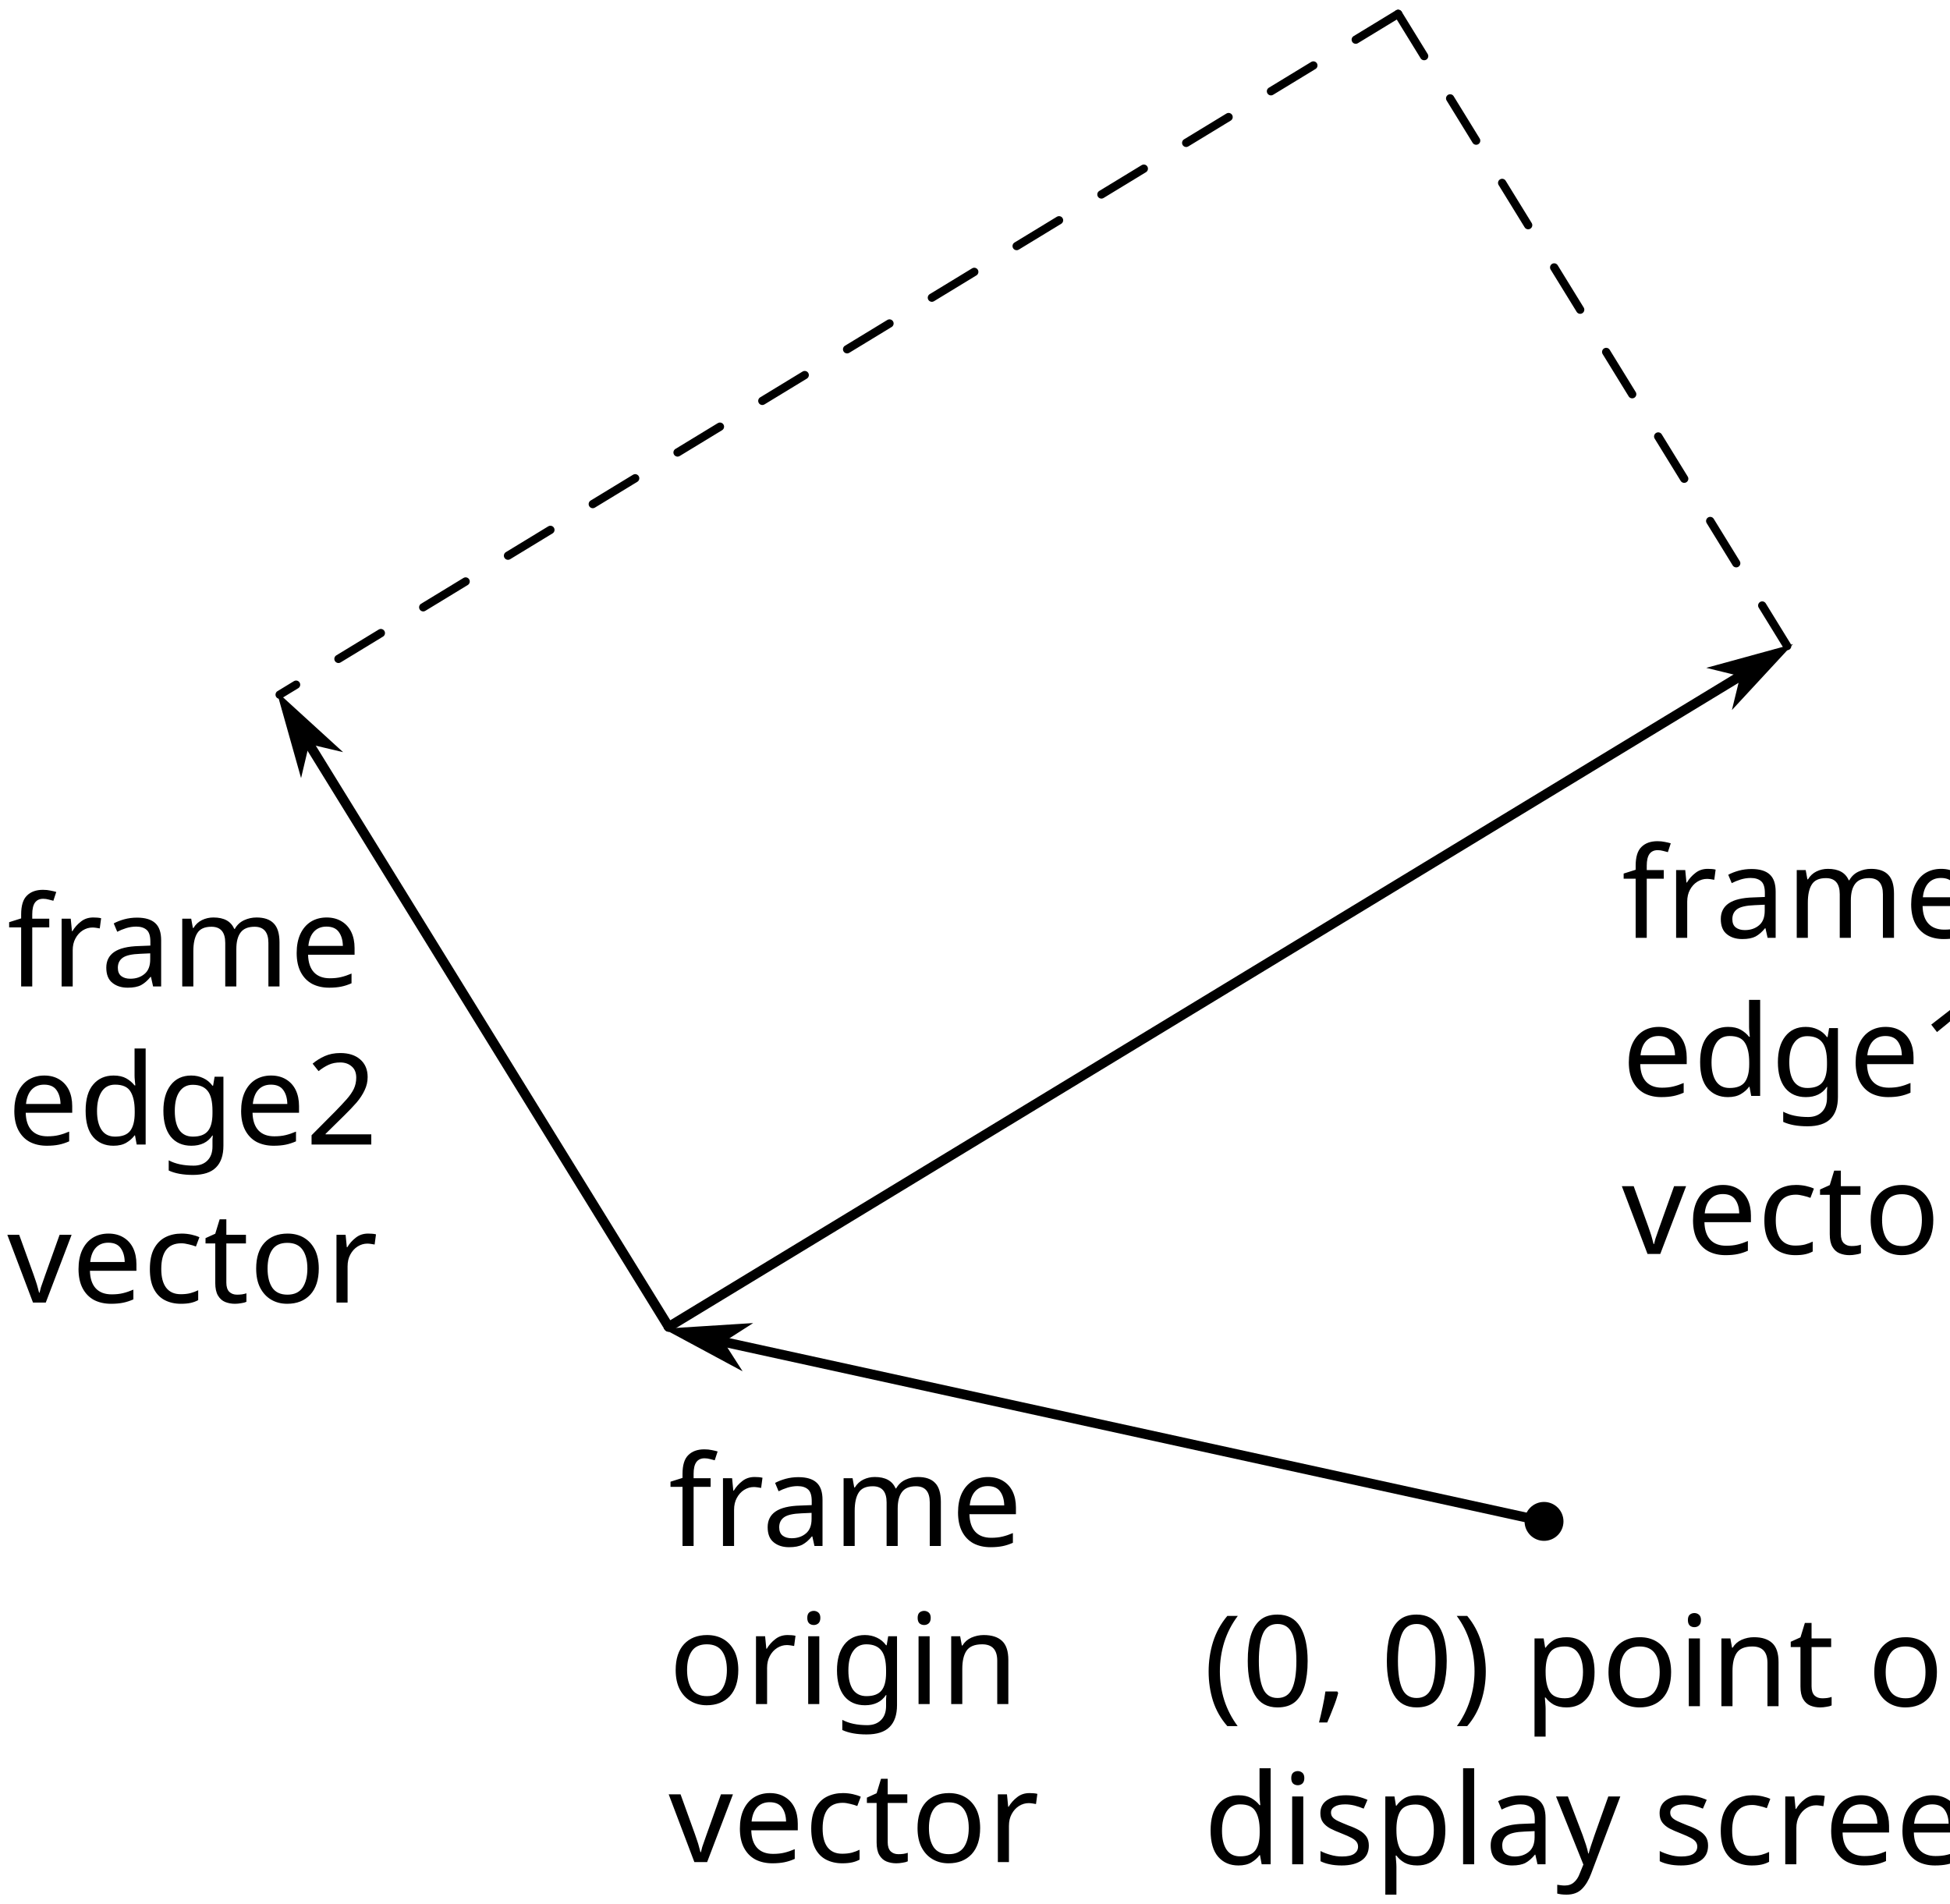
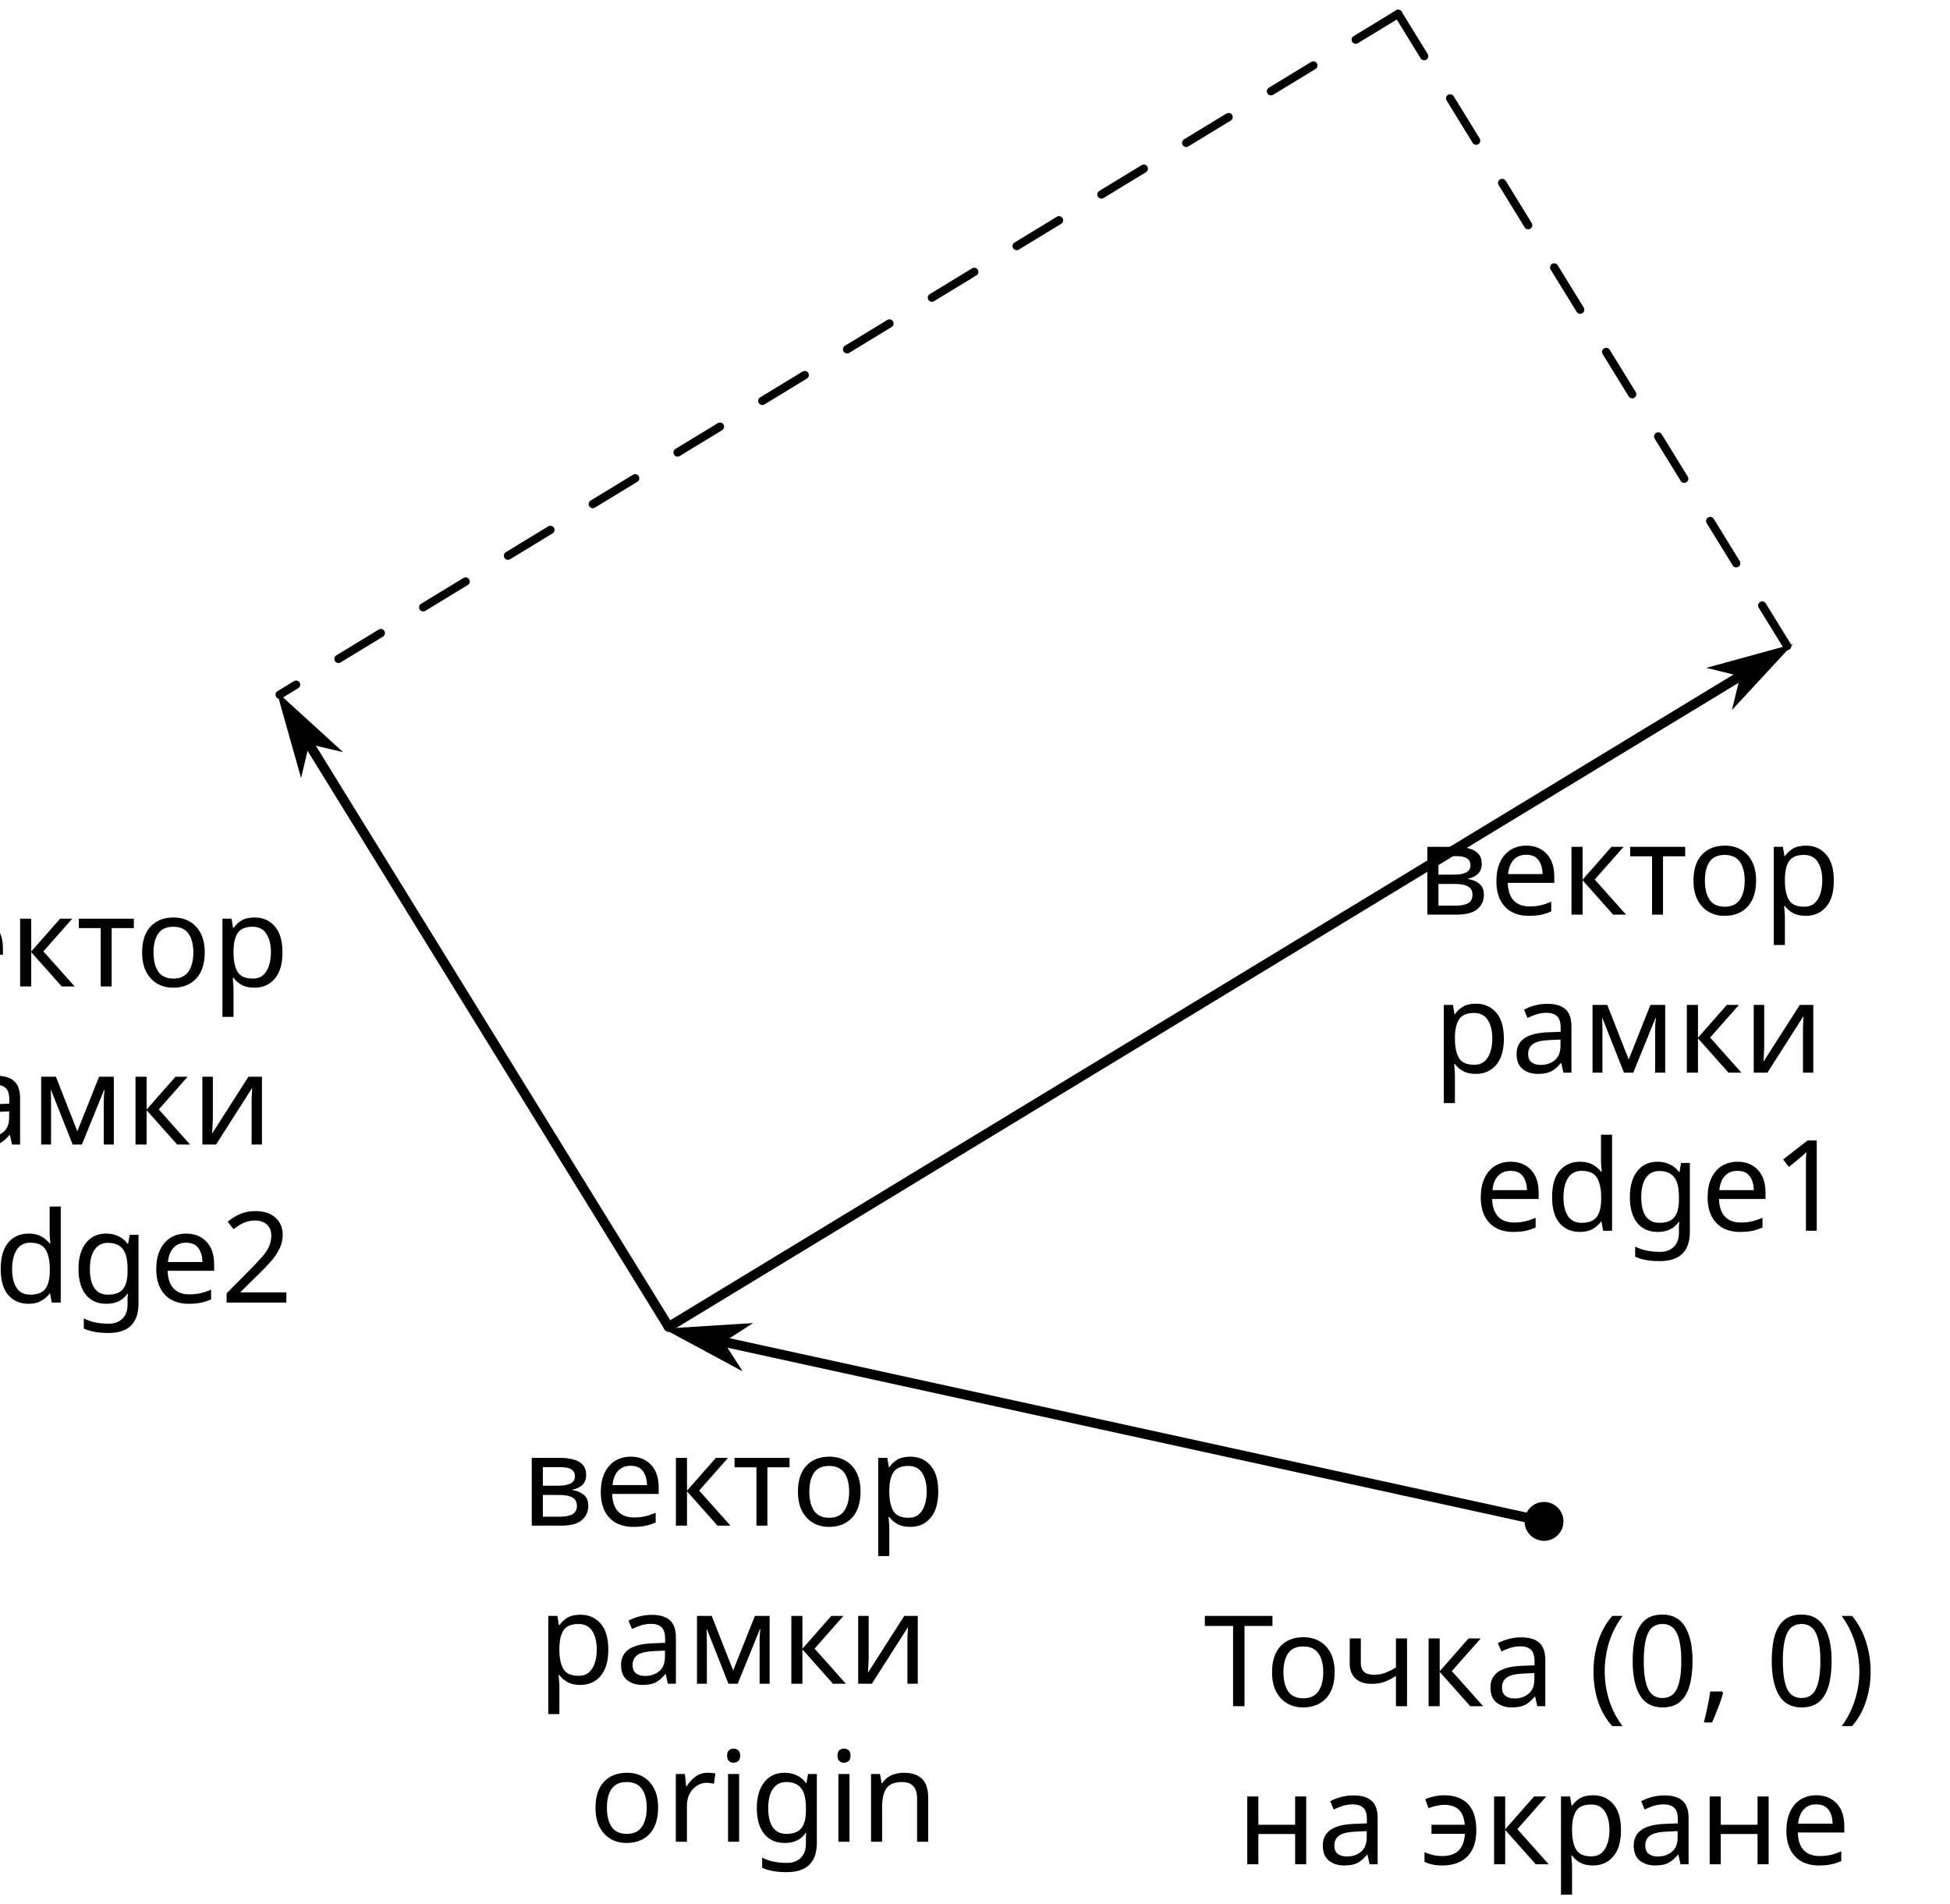
<svg xmlns="http://www.w3.org/2000/svg" width="200.495" height="195.756" id="svg2" version="1.1" style="display:inline">
  <defs id="defs4">
    <marker orient="auto" refY="0" refX="0" id="Arrow1Mend" style="overflow:visible">
      <path id="path3843" d="M 0,0 5,-5 -12.5,0 5,5 0,0 z" style="fill-rule:evenodd;stroke:#000000;stroke-width:1pt;marker-start:none" transform="matrix(-0.4,0,0,-0.4,-4,0)" />
    </marker>
    <marker orient="auto" refY="0" refX="0" id="Arrow1Lstart" style="overflow:visible">
      <path id="path3834" d="M 0,0 5,-5 -12.5,0 5,5 0,0 z" style="fill-rule:evenodd;stroke:#000000;stroke-width:1pt;marker-start:none" transform="matrix(0.8,0,0,0.8,10,0)" />
    </marker>
    <marker orient="auto" refY="0" refX="0" id="Arrow1Lend" style="overflow:visible">
      <path id="path3837" d="M 0,0 5,-5 -12.5,0 5,5 0,0 z" style="fill-rule:evenodd;stroke:#000000;stroke-width:1pt;marker-start:none" transform="matrix(-0.8,0,0,-0.8,-10,0)" />
    </marker>
    <marker orient="auto" refY="0" refX="0" id="Arrow1Mstart" style="overflow:visible">
      <path id="path3840" d="M 0,0 5,-5 -12.5,0 5,5 0,0 z" style="fill-rule:evenodd;stroke:#000000;stroke-width:1pt;marker-start:none" transform="matrix(0.4,0,0,0.4,4,0)" />
    </marker>
    <marker orient="auto" refY="0" refX="0" id="Arrow1Lstart-3" style="overflow:visible">
      <path id="path3834-7" d="M 0,0 5,-5 -12.5,0 5,5 0,0 z" style="fill-rule:evenodd;stroke:#000000;stroke-width:1pt;marker-start:none" transform="matrix(0.8,0,0,0.8,10,0)" />
    </marker>
    <marker orient="auto" refY="0" refX="0" id="Arrow1Lstart-6" style="overflow:visible">
      <path id="path3834-4" d="M 0,0 5,-5 -12.5,0 5,5 0,0 z" style="fill-rule:evenodd;stroke:#000000;stroke-width:1pt;marker-start:none" transform="matrix(0.8,0,0,0.8,10,0)" />
    </marker>
    <marker orient="auto" refY="0" refX="0" id="Arrow1Lstart-9" style="overflow:visible">
      <path id="path3834-6" d="M 0,0 5,-5 -12.5,0 5,5 0,0 z" style="fill-rule:evenodd;stroke:#000000;stroke-width:1pt;marker-start:none" transform="matrix(0.8,0,0,0.8,10,0)" />
    </marker>
    <marker orient="auto" refY="0" refX="0" id="Arrow1Lstart-8" style="overflow:visible">
      <path id="path3834-0" d="M 0,0 5,-5 -12.5,0 5,5 0,0 z" style="fill-rule:evenodd;stroke:#000000;stroke-width:1pt;marker-start:none" transform="matrix(0.8,0,0,0.8,10,0)" />
    </marker>
    <marker orient="auto" refY="0" refX="0" id="Arrow1Mstart-6" style="overflow:visible">
      <path id="path3840-1" d="M 0,0 5,-5 -12.5,0 5,5 0,0 z" style="fill-rule:evenodd;stroke:#000000;stroke-width:1pt;marker-start:none" transform="matrix(0.4,0,0,0.4,4,0)" />
    </marker>
  </defs>
  <g id="layer2" style="display:inline" transform="translate(-61.247,-55.93699)">
    <path style="fill:none;stroke:#000000;stroke-width:1px;stroke-linecap:round;stroke-linejoin:round;stroke-opacity:1;marker-start:url(#Arrow1Mstart)" d="M 243.911,123.184 130,192.362" id="path5021" />
    <path style="fill:none;stroke:#000000;stroke-width:1px;stroke-linecap:round;stroke-linejoin:round;stroke-opacity:1;marker-start:url(#Arrow1Mstart)" d="M 90.732,128.719 130,192.362" id="path5953" />
    <path style="fill:none;stroke:#000000;stroke-width:1px;stroke-linecap:round;stroke-linejoin:round;stroke-opacity:1;marker-end:url(#Arrow1Mend)" d="M 220,212.362 131.387,192.972" id="path6141" />
    <path style="fill:#000000;fill-opacity:1;stroke:none" id="path6329" d="m 240,212.362 c 0,2.761 -2.239,5 -5,5 -2.761,0 -5,-2.239 -5,-5 0,-2.761 2.239,-5 5,-5 2.761,0 5,2.239 5,5 z" transform="matrix(0.4000003,0,0,0.4000003,125.9999,127.4172)" />
    <path style="fill:none;stroke:#000000;stroke-width:0.85;stroke-linecap:round;stroke-linejoin:round;stroke-miterlimit:4;stroke-opacity:1;stroke-dasharray:5.102, 5.102;stroke-dashoffset:0;marker-start:none;display:inline" d="M 205,57.362 90,127.362" id="path5021-4" />
    <path style="fill:none;stroke:#000000;stroke-width:0.85;stroke-linecap:round;stroke-linejoin:round;stroke-miterlimit:4;stroke-opacity:1;stroke-dasharray:5.102, 5.102;stroke-dashoffset:0;marker-start:none;display:inline" d="m 205,57.362 40,65" id="path5953-6" />
  </g>
  <g id="layer3" style="display:inline" transform="translate(-61.247,-55.93699)">
-     <text xml:space="preserve" style="font-size:13px;font-style:normal;font-variant:normal;font-weight:normal;font-stretch:normal;text-align:start;line-height:125%;letter-spacing:0px;word-spacing:0px;text-anchor:start;fill:#000000;fill-opacity:1;stroke:none;font-family:Linux Biolinum O;-inkscape-font-specification:Linux Biolinum O" x="228" y="152.362" id="text3000">
-       <tspan x="228" y="152.362" id="tspan3004" style="font-size:13px;font-style:normal;font-variant:normal;font-weight:normal;font-stretch:normal;font-family:Linux Biolinum O;-inkscape-font-specification:Linux Biolinum O">frame</tspan>
-       <tspan x="228" y="168.612" id="tspan3008" style="font-size:13px;font-style:normal;font-variant:normal;font-weight:normal;font-stretch:normal;font-family:Linux Biolinum O;-inkscape-font-specification:Linux Biolinum O">edge1</tspan>
-       <tspan x="228" y="184.862" id="tspan3010" style="font-size:13px;font-style:normal;font-variant:normal;font-weight:normal;font-stretch:normal;font-family:Linux Biolinum O;-inkscape-font-specification:Linux Biolinum O">vector</tspan>
+     <text xml:space="preserve" style="font-style:normal;font-variant:normal;font-weight:normal;font-stretch:normal;line-height:0%;font-family:'Linux Biolinum O';-inkscape-font-specification:'Linux Biolinum O';text-align:start;letter-spacing:0px;word-spacing:0px;text-anchor:start;fill:#000000;fill-opacity:1;stroke:none" x="239.622" y="149.975" id="text3000">
+       <tspan x="239.622" y="149.975" id="tspan3004" style="font-style:normal;font-variant:normal;font-weight:normal;font-stretch:normal;font-size:13px;line-height:1.25;font-family:'Linux Biolinum O';-inkscape-font-specification:'Linux Biolinum O';text-align:center;text-anchor:middle">вектор</tspan>
+       <tspan x="239.622" y="166.225" style="font-style:normal;font-variant:normal;font-weight:normal;font-stretch:normal;font-size:13px;line-height:1.25;font-family:'Linux Biolinum O';-inkscape-font-specification:'Linux Biolinum O';text-align:center;text-anchor:middle" id="tspan314">рамки</tspan>
+       <tspan x="239.622" y="182.475" id="tspan3010" style="font-style:normal;font-variant:normal;font-weight:normal;font-stretch:normal;font-size:13px;line-height:1.25;font-family:'Linux Biolinum O';-inkscape-font-specification:'Linux Biolinum O';text-align:center;text-anchor:middle">edge1</tspan>
    </text>
-     <text xml:space="preserve" style="font-size:13px;font-style:normal;font-variant:normal;font-weight:normal;font-stretch:normal;text-align:start;line-height:125%;letter-spacing:0px;word-spacing:0px;text-anchor:start;fill:#000000;fill-opacity:1;stroke:none;font-family:Linux Biolinum O;-inkscape-font-specification:Linux Biolinum O" x="62" y="157.362" id="text3000-7">
-       <tspan x="62" y="157.362" id="tspan3004-3" style="font-size:13px;font-style:normal;font-variant:normal;font-weight:normal;font-stretch:normal;font-family:Linux Biolinum O;-inkscape-font-specification:Linux Biolinum O">frame</tspan>
-       <tspan x="62" y="173.612" id="tspan3008-3" style="font-size:13px;font-style:normal;font-variant:normal;font-weight:normal;font-stretch:normal;font-family:Linux Biolinum O;-inkscape-font-specification:Linux Biolinum O">edge2</tspan>
-       <tspan x="62" y="189.862" id="tspan3010-9" style="font-size:13px;font-style:normal;font-variant:normal;font-weight:normal;font-stretch:normal;font-family:Linux Biolinum O;-inkscape-font-specification:Linux Biolinum O">vector</tspan>
+     <text xml:space="preserve" style="font-style:normal;font-variant:normal;font-weight:normal;font-stretch:normal;line-height:0%;font-family:'Linux Biolinum O';-inkscape-font-specification:'Linux Biolinum O';text-align:start;letter-spacing:0px;word-spacing:0px;text-anchor:start;fill:#000000;fill-opacity:1;stroke:none" x="80.115" y="157.362" id="text3000-7">
+       <tspan x="80.115" y="157.362" id="tspan3004-3" style="font-style:normal;font-variant:normal;font-weight:normal;font-stretch:normal;font-size:13px;line-height:1.25;font-family:'Linux Biolinum O';-inkscape-font-specification:'Linux Biolinum O';text-align:center;text-anchor:middle">вектор</tspan>
+       <tspan x="80.115" y="173.612" style="font-style:normal;font-variant:normal;font-weight:normal;font-stretch:normal;font-size:13px;line-height:1.25;font-family:'Linux Biolinum O';-inkscape-font-specification:'Linux Biolinum O';text-align:center;text-anchor:middle" id="tspan310">рамки</tspan>
+       <tspan x="80.115" y="189.862" id="tspan3010-9" style="font-style:normal;font-variant:normal;font-weight:normal;font-stretch:normal;font-size:13px;line-height:1.25;font-family:'Linux Biolinum O';-inkscape-font-specification:'Linux Biolinum O';text-align:center;text-anchor:middle">edge2</tspan>
    </text>
-     <text xml:space="preserve" style="font-size:13px;font-style:normal;font-variant:normal;font-weight:normal;font-stretch:normal;text-align:start;line-height:125%;letter-spacing:0px;word-spacing:0px;text-anchor:start;fill:#000000;fill-opacity:1;stroke:none;font-family:Linux Biolinum O;-inkscape-font-specification:Linux Biolinum O" x="130" y="214.89" id="text3039">
-       <tspan x="130" y="214.89" id="tspan3043" style="font-size:13px;font-style:normal;font-variant:normal;font-weight:normal;font-stretch:normal;font-family:Linux Biolinum O;-inkscape-font-specification:Linux Biolinum O">frame</tspan>
-       <tspan x="130" y="231.14" id="tspan3045" style="font-size:13px;font-style:normal;font-variant:normal;font-weight:normal;font-stretch:normal;font-family:Linux Biolinum O;-inkscape-font-specification:Linux Biolinum O">origin</tspan>
-       <tspan x="130" y="247.39" id="tspan3053" style="font-size:13px;font-style:normal;font-variant:normal;font-weight:normal;font-stretch:normal;font-family:Linux Biolinum O;-inkscape-font-specification:Linux Biolinum O">vector</tspan>
+     <text xml:space="preserve" style="font-style:normal;font-variant:normal;font-weight:normal;font-stretch:normal;line-height:0%;font-family:'Linux Biolinum O';-inkscape-font-specification:'Linux Biolinum O';text-align:start;letter-spacing:0px;word-spacing:0px;text-anchor:start;fill:#000000;fill-opacity:1;stroke:none" x="147.542" y="212.798" id="text3039">
+       <tspan x="147.542" y="212.798" id="tspan3043" style="font-style:normal;font-variant:normal;font-weight:normal;font-stretch:normal;font-size:13px;line-height:1.25;font-family:'Linux Biolinum O';-inkscape-font-specification:'Linux Biolinum O';text-align:center;text-anchor:middle">вектор</tspan>
+       <tspan x="147.542" y="229.048" style="font-style:normal;font-variant:normal;font-weight:normal;font-stretch:normal;font-size:13px;line-height:1.25;font-family:'Linux Biolinum O';-inkscape-font-specification:'Linux Biolinum O';text-align:center;text-anchor:middle" id="tspan316">рамки</tspan>
+       <tspan x="147.542" y="245.298" id="tspan3053" style="font-style:normal;font-variant:normal;font-weight:normal;font-stretch:normal;font-size:13px;line-height:1.25;font-family:'Linux Biolinum O';-inkscape-font-specification:'Linux Biolinum O';text-align:center;text-anchor:middle">origin</tspan>
    </text>
-     <text xml:space="preserve" style="font-size:13px;font-style:normal;font-variant:normal;font-weight:normal;font-stretch:normal;text-align:start;line-height:125%;letter-spacing:0px;word-spacing:0px;text-anchor:start;fill:#000000;fill-opacity:1;stroke:none;font-family:Linux Biolinum O;-inkscape-font-specification:Linux Biolinum O" x="185" y="231.362" id="text3055">
-       <tspan x="185" y="231.362" id="tspan3059" style="font-size:13px;font-style:normal;font-variant:normal;font-weight:normal;font-stretch:normal;font-family:Linux Biolinum O;-inkscape-font-specification:Linux Biolinum O">(0, 0) point on </tspan>
-       <tspan x="185" y="247.612" id="tspan3994" style="font-size:13px;font-style:normal;font-variant:normal;font-weight:normal;font-stretch:normal;font-family:Linux Biolinum O;-inkscape-font-specification:Linux Biolinum O">display screen</tspan>
+     <text xml:space="preserve" style="font-style:normal;font-variant:normal;font-weight:normal;font-stretch:normal;line-height:0%;font-family:'Linux Biolinum O';-inkscape-font-specification:'Linux Biolinum O';text-align:start;letter-spacing:0px;word-spacing:0px;text-anchor:start;fill:#000000;fill-opacity:1;stroke:none" x="185" y="231.362" id="text3055">
+       <tspan x="185" y="231.362" id="tspan3994" style="font-style:normal;font-variant:normal;font-weight:normal;font-stretch:normal;font-size:13px;line-height:1.25;font-family:'Linux Biolinum O';-inkscape-font-specification:'Linux Biolinum O'">Точка (0, 0)</tspan>
+       <tspan x="185" y="247.612" style="font-style:normal;font-variant:normal;font-weight:normal;font-stretch:normal;font-size:13px;line-height:1.25;font-family:'Linux Biolinum O';-inkscape-font-specification:'Linux Biolinum O'" id="tspan322"> на экране</tspan>
    </text>
  </g>
</svg>
